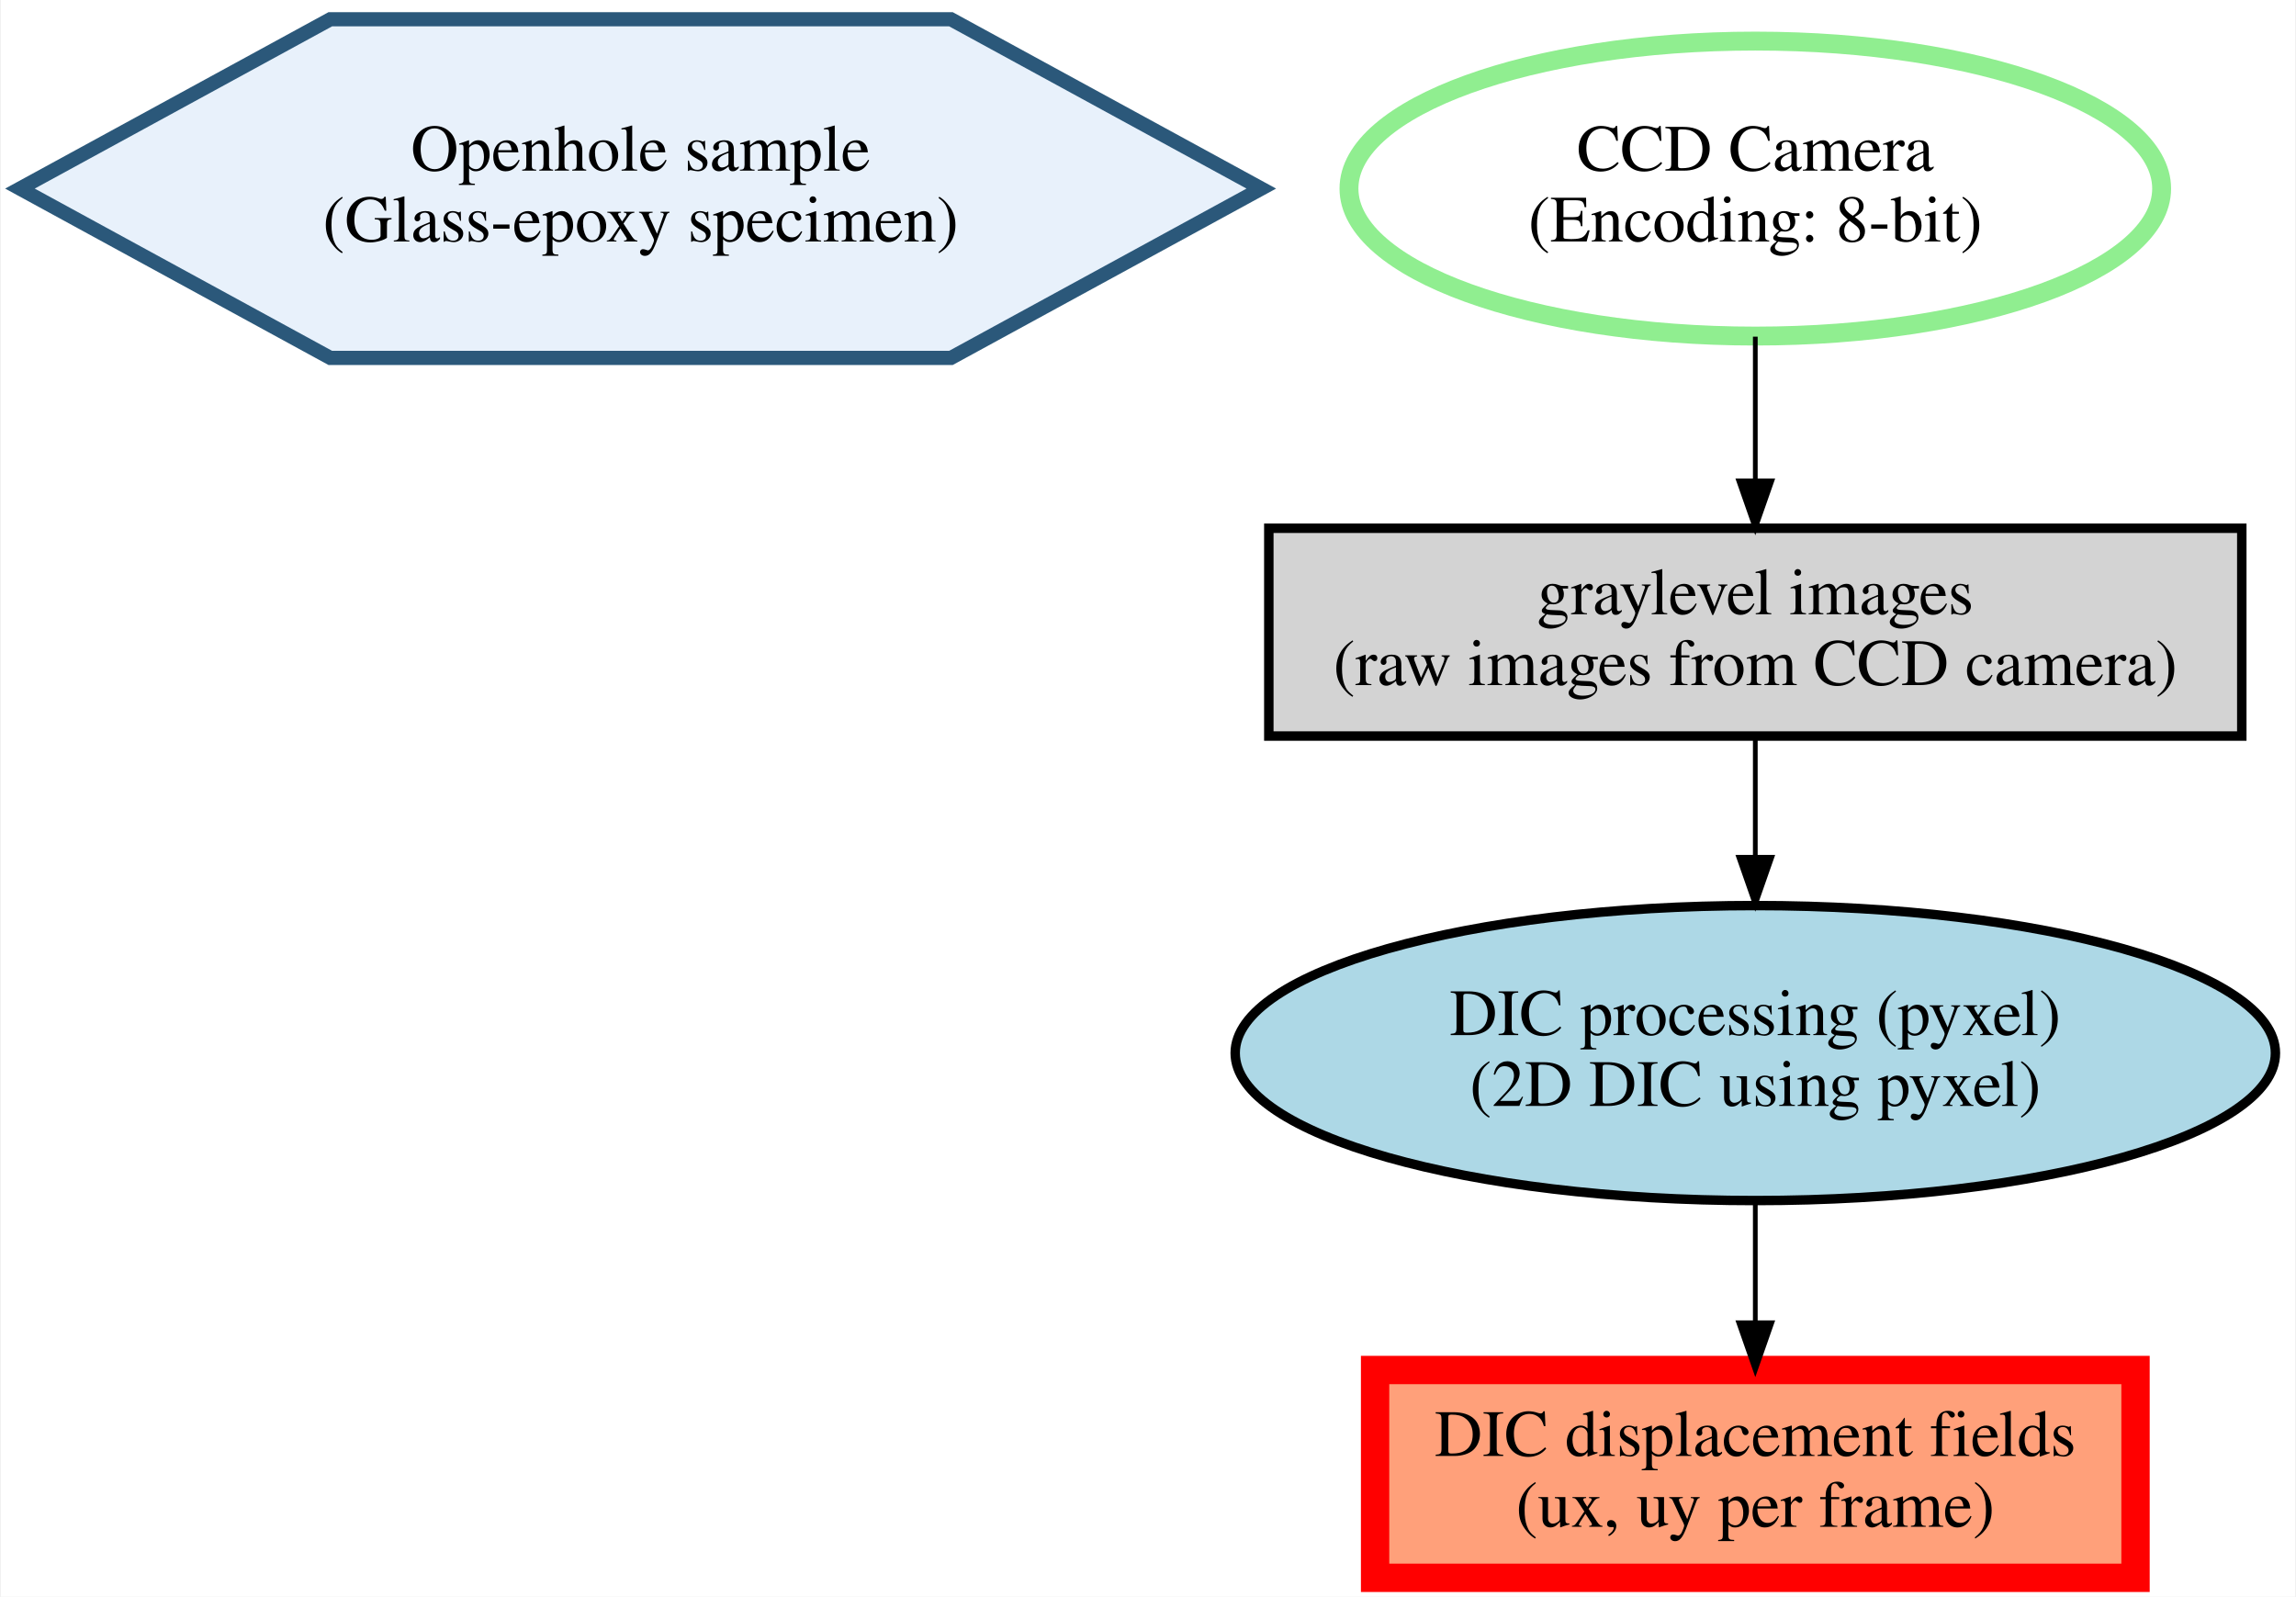
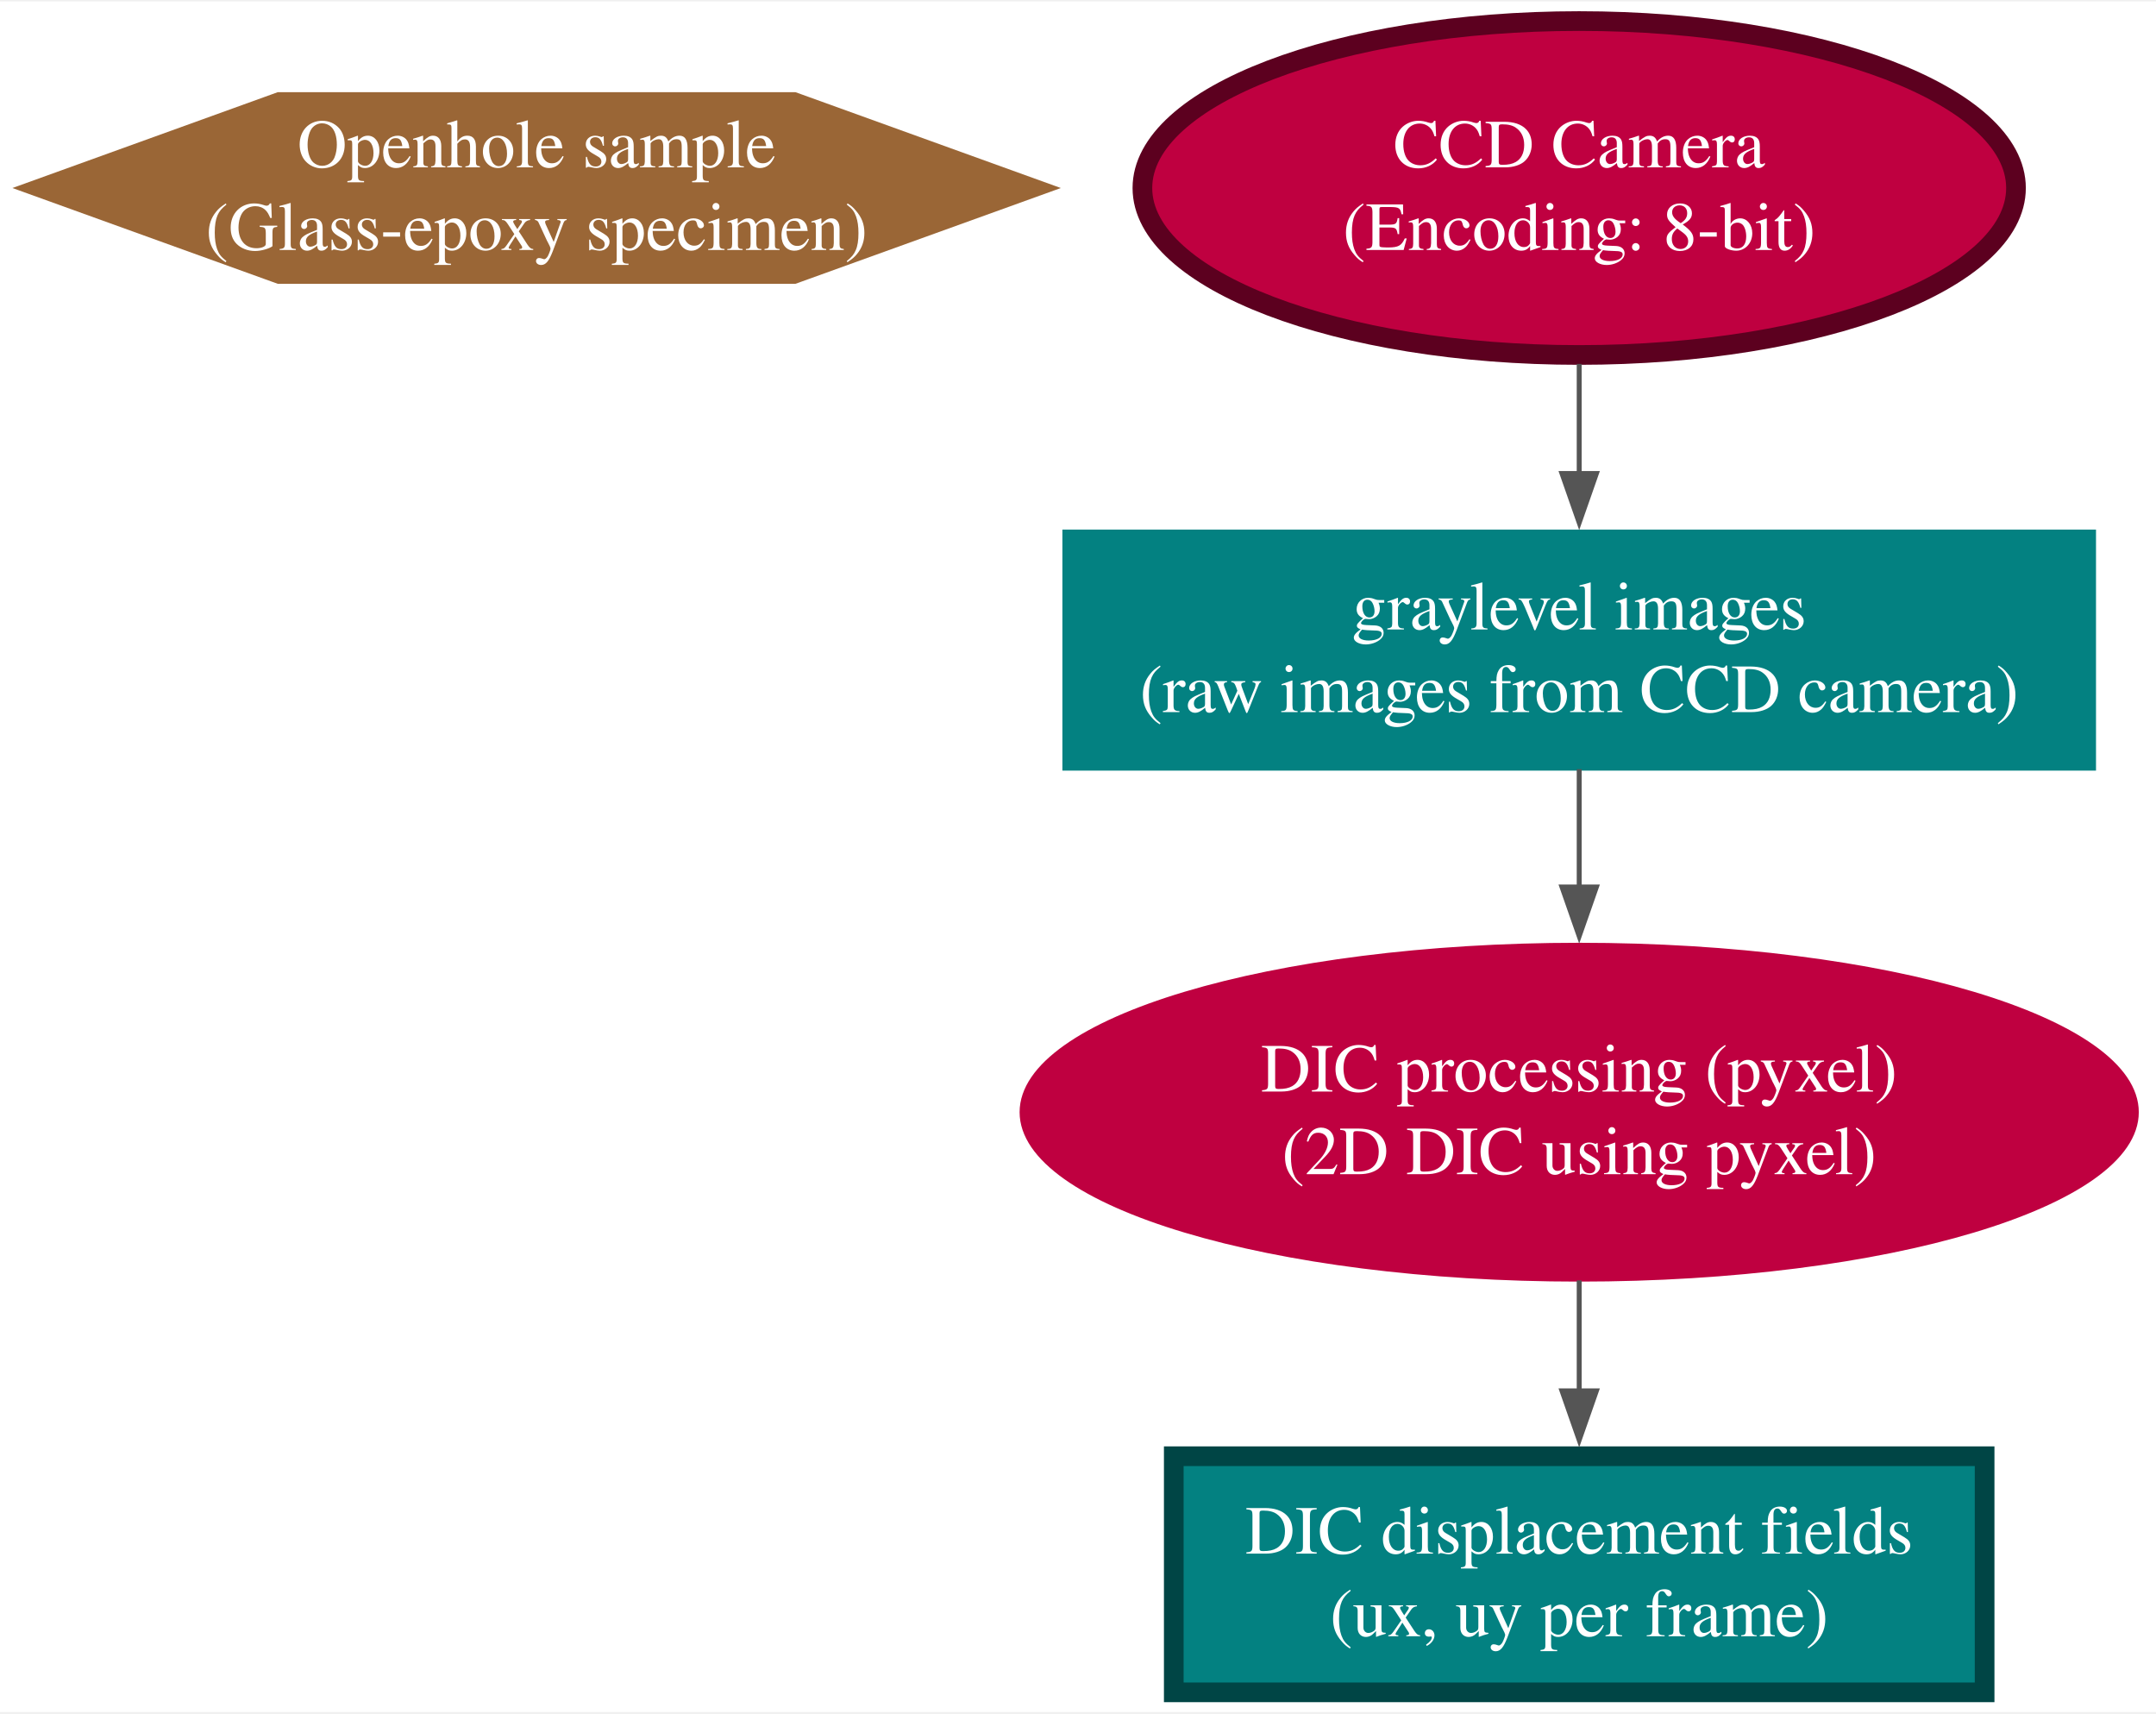
- <svg xmlns="http://www.w3.org/2000/svg" width="486pt" height="338pt" viewBox="0.00 0.00 485.76 338.08">
-   <g id="graph0" class="graph" transform="scale(1 1) rotate(0) translate(4 334.08)">
-     <polygon fill="white" stroke="transparent" points="-4,4 -4,-334.08 481.76,-334.08 481.76,4 -4,4" />
+ <svg xmlns="http://www.w3.org/2000/svg" width="438pt" height="348pt" viewBox="0.00 0.00 438.41 347.76">
+   <g id="graph0" class="graph" transform="scale(1 1) rotate(0) translate(4 343.76)">
+     <polygon fill="white" stroke="none" points="-4,4 -4,-343.76 434.41,-343.76 434.41,4 -4,4" />
    <g id="node1" class="node">
-       <polygon fill="#e8f1fb" stroke="#2b587a" stroke-width="3" points="262.87,-294.15 197.16,-330 65.75,-330 0.04,-294.15 65.75,-258.3 197.16,-258.3 262.87,-294.15" />
-       <text text-anchor="middle" x="131.46" y="-297.95" font-family="Times,serif" font-size="14.00">Openhole sample</text>
-       <text text-anchor="middle" x="131.46" y="-282.95" font-family="Times,serif" font-size="14.00">(Glass-epoxy specimen)</text>
+       <polygon fill="#9a6636" stroke="#9a6636" points="210.24,-305.82 157.68,-324.8 52.56,-324.8 0,-305.82 52.56,-286.85 157.68,-286.85 210.24,-305.82" />
+       <text text-anchor="middle" x="105.12" y="-310.02" font-family="Times,serif" font-size="14.00" fill="#ffffff">Openhole sample</text>
+       <text text-anchor="middle" x="105.12" y="-293.22" font-family="Times,serif" font-size="14.00" fill="#ffffff">(Glass-epoxy specimen)</text>
    </g>
    <g id="node2" class="node">
-       <ellipse fill="white" stroke="lightgreen" stroke-width="4" cx="367.46" cy="-294.15" rx="86.03" ry="31.23" />
-       <text text-anchor="middle" x="367.46" y="-297.95" font-family="Times,serif" font-size="14.00">CCD Camera</text>
-       <text text-anchor="middle" x="367.46" y="-282.95" font-family="Times,serif" font-size="14.00">(Encoding: 8-bit)</text>
+       <ellipse fill="#bf0040" stroke="#5c001f" stroke-width="4" cx="317.12" cy="-305.82" rx="88.82" ry="33.94" />
+       <text text-anchor="middle" x="317.12" y="-310.02" font-family="Times,serif" font-size="14.00" fill="#ffffff">CCD Camera</text>
+       <text text-anchor="middle" x="317.12" y="-293.22" font-family="Times,serif" font-size="14.00" fill="#ffffff">(Encoding: 8-bit)</text>
    </g>
    <g id="node4" class="node">
-       <polygon fill="lightgrey" stroke="black" stroke-width="2" points="470.46,-222.23 264.46,-222.23 264.46,-178.23 470.46,-178.23 470.46,-222.23" />
-       <text text-anchor="middle" x="367.46" y="-204.03" font-family="Times,serif" font-size="14.00">graylevel images</text>
-       <text text-anchor="middle" x="367.46" y="-189.03" font-family="Times,serif" font-size="14.00">(raw images from CCD camera)</text>
+       <polygon fill="#038181" stroke="#038181" points="421.71,-235.88 212.53,-235.88 212.53,-187.88 421.71,-187.88 421.71,-235.88" />
+       <text text-anchor="middle" x="317.12" y="-216.08" font-family="Times,serif" font-size="14.00" fill="#ffffff">graylevel images</text>
+       <text text-anchor="middle" x="317.12" y="-199.28" font-family="Times,serif" font-size="14.00" fill="#ffffff">(raw images from CCD camera)</text>
    </g>
    <g id="edge2" class="edge">
-       <path fill="none" stroke="black" d="M367.46,-262.8C367.46,-253.04 367.46,-242.22 367.46,-232.41" />
-       <polygon fill="black" stroke="black" points="370.96,-232.25 367.46,-222.25 363.96,-232.25 370.96,-232.25" />
+       <path fill="none" stroke="#555555" d="M317.12,-270.06C317.12,-262.74 317.12,-255.02 317.12,-247.7" />
+       <polygon fill="#555555" stroke="#555555" points="320.62,-247.78 317.12,-237.78 313.62,-247.78 320.62,-247.78" />
    </g>
    <g id="node3" class="node">
-       <ellipse fill="lightblue" stroke="black" stroke-width="2" cx="367.46" cy="-111.11" rx="110.12" ry="31.23" />
-       <text text-anchor="middle" x="367.46" y="-114.91" font-family="Times,serif" font-size="14.00">DIC processing (pyxel)</text>
-       <text text-anchor="middle" x="367.46" y="-99.91" font-family="Times,serif" font-size="14.00">(2D DIC using pyxel)</text>
+       <ellipse fill="#bf0040" stroke="#bf0040" cx="317.12" cy="-117.94" rx="113.29" ry="33.94" />
+       <text text-anchor="middle" x="317.12" y="-122.14" font-family="Times,serif" font-size="14.00" fill="#ffffff">DIC processing (pyxel)</text>
+       <text text-anchor="middle" x="317.12" y="-105.34" font-family="Times,serif" font-size="14.00" fill="#ffffff">(2D DIC using pyxel)</text>
    </g>
    <g id="node5" class="node">
-       <polygon fill="#ffa07a" stroke="red" stroke-width="6" points="447.96,-44 286.96,-44 286.96,0 447.96,0 447.96,-44" />
-       <text text-anchor="middle" x="367.46" y="-25.8" font-family="Times,serif" font-size="14.00">DIC displacement fields</text>
-       <text text-anchor="middle" x="367.46" y="-10.8" font-family="Times,serif" font-size="14.00">(ux, uy per frame)</text>
+       <polygon fill="#038181" stroke="#004545" stroke-width="4" points="399.56,-48 234.68,-48 234.68,0 399.56,0 399.56,-48" />
+       <text text-anchor="middle" x="317.12" y="-28.2" font-family="Times,serif" font-size="14.00" fill="#ffffff">DIC displacement fields</text>
+       <text text-anchor="middle" x="317.12" y="-11.4" font-family="Times,serif" font-size="14.00" fill="#ffffff">(ux, uy per frame)</text>
    </g>
    <g id="edge3" class="edge">
-       <path fill="none" stroke="black" d="M367.46,-79.64C367.46,-71.37 367.46,-62.39 367.46,-54.08" />
-       <polygon fill="black" stroke="black" points="370.96,-54 367.46,-44 363.96,-54 370.96,-54" />
+       <path fill="none" stroke="#555555" d="M317.12,-83.75C317.12,-76.39 317.12,-68.56 317.12,-61.09" />
+       <polygon fill="#555555" stroke="#555555" points="320.62,-61.29 317.12,-51.29 313.62,-61.29 320.62,-61.29" />
    </g>
    <g id="edge1" class="edge">
-       <path fill="none" stroke="black" d="M367.46,-178.14C367.46,-170.47 367.46,-161.51 367.46,-152.72" />
-       <polygon fill="black" stroke="black" points="370.96,-152.56 367.46,-142.56 363.96,-152.56 370.96,-152.56" />
+       <path fill="none" stroke="#555555" d="M317.12,-187.68C317.12,-180.29 317.12,-171.86 317.12,-163.48" />
+       <polygon fill="#555555" stroke="#555555" points="320.62,-163.72 317.12,-153.72 313.62,-163.72 320.62,-163.72" />
    </g>
  </g>
</svg>
